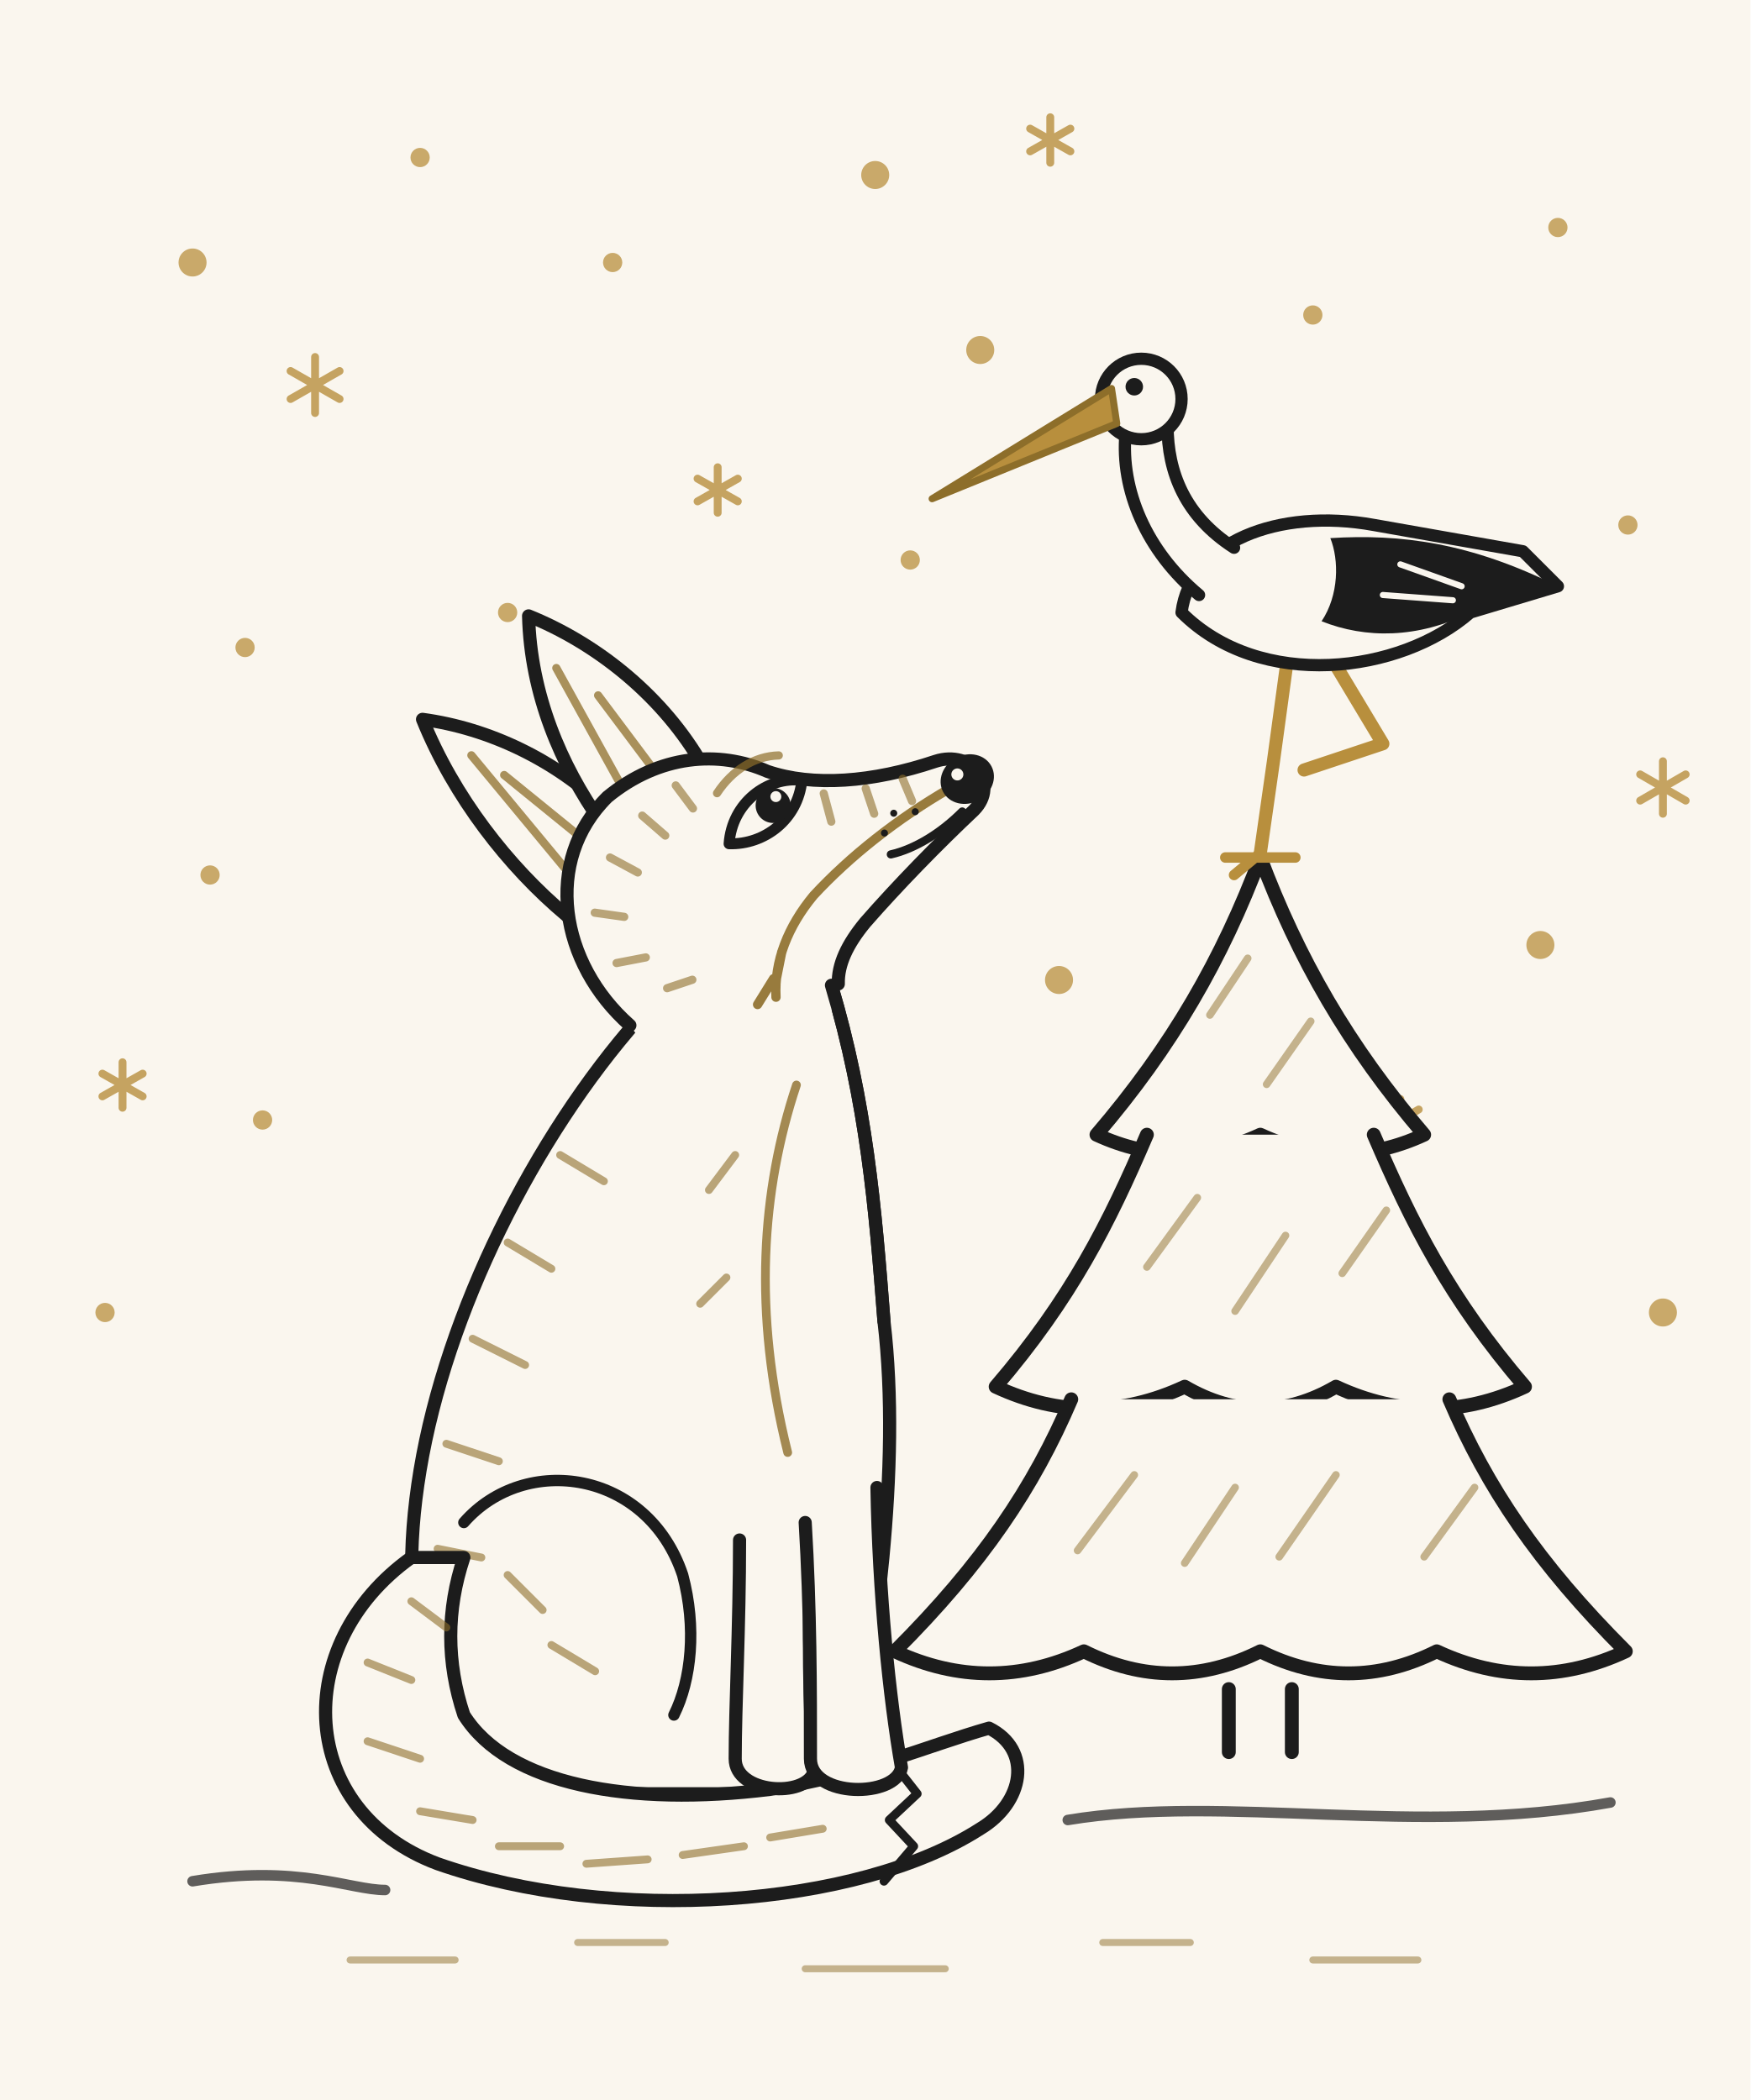
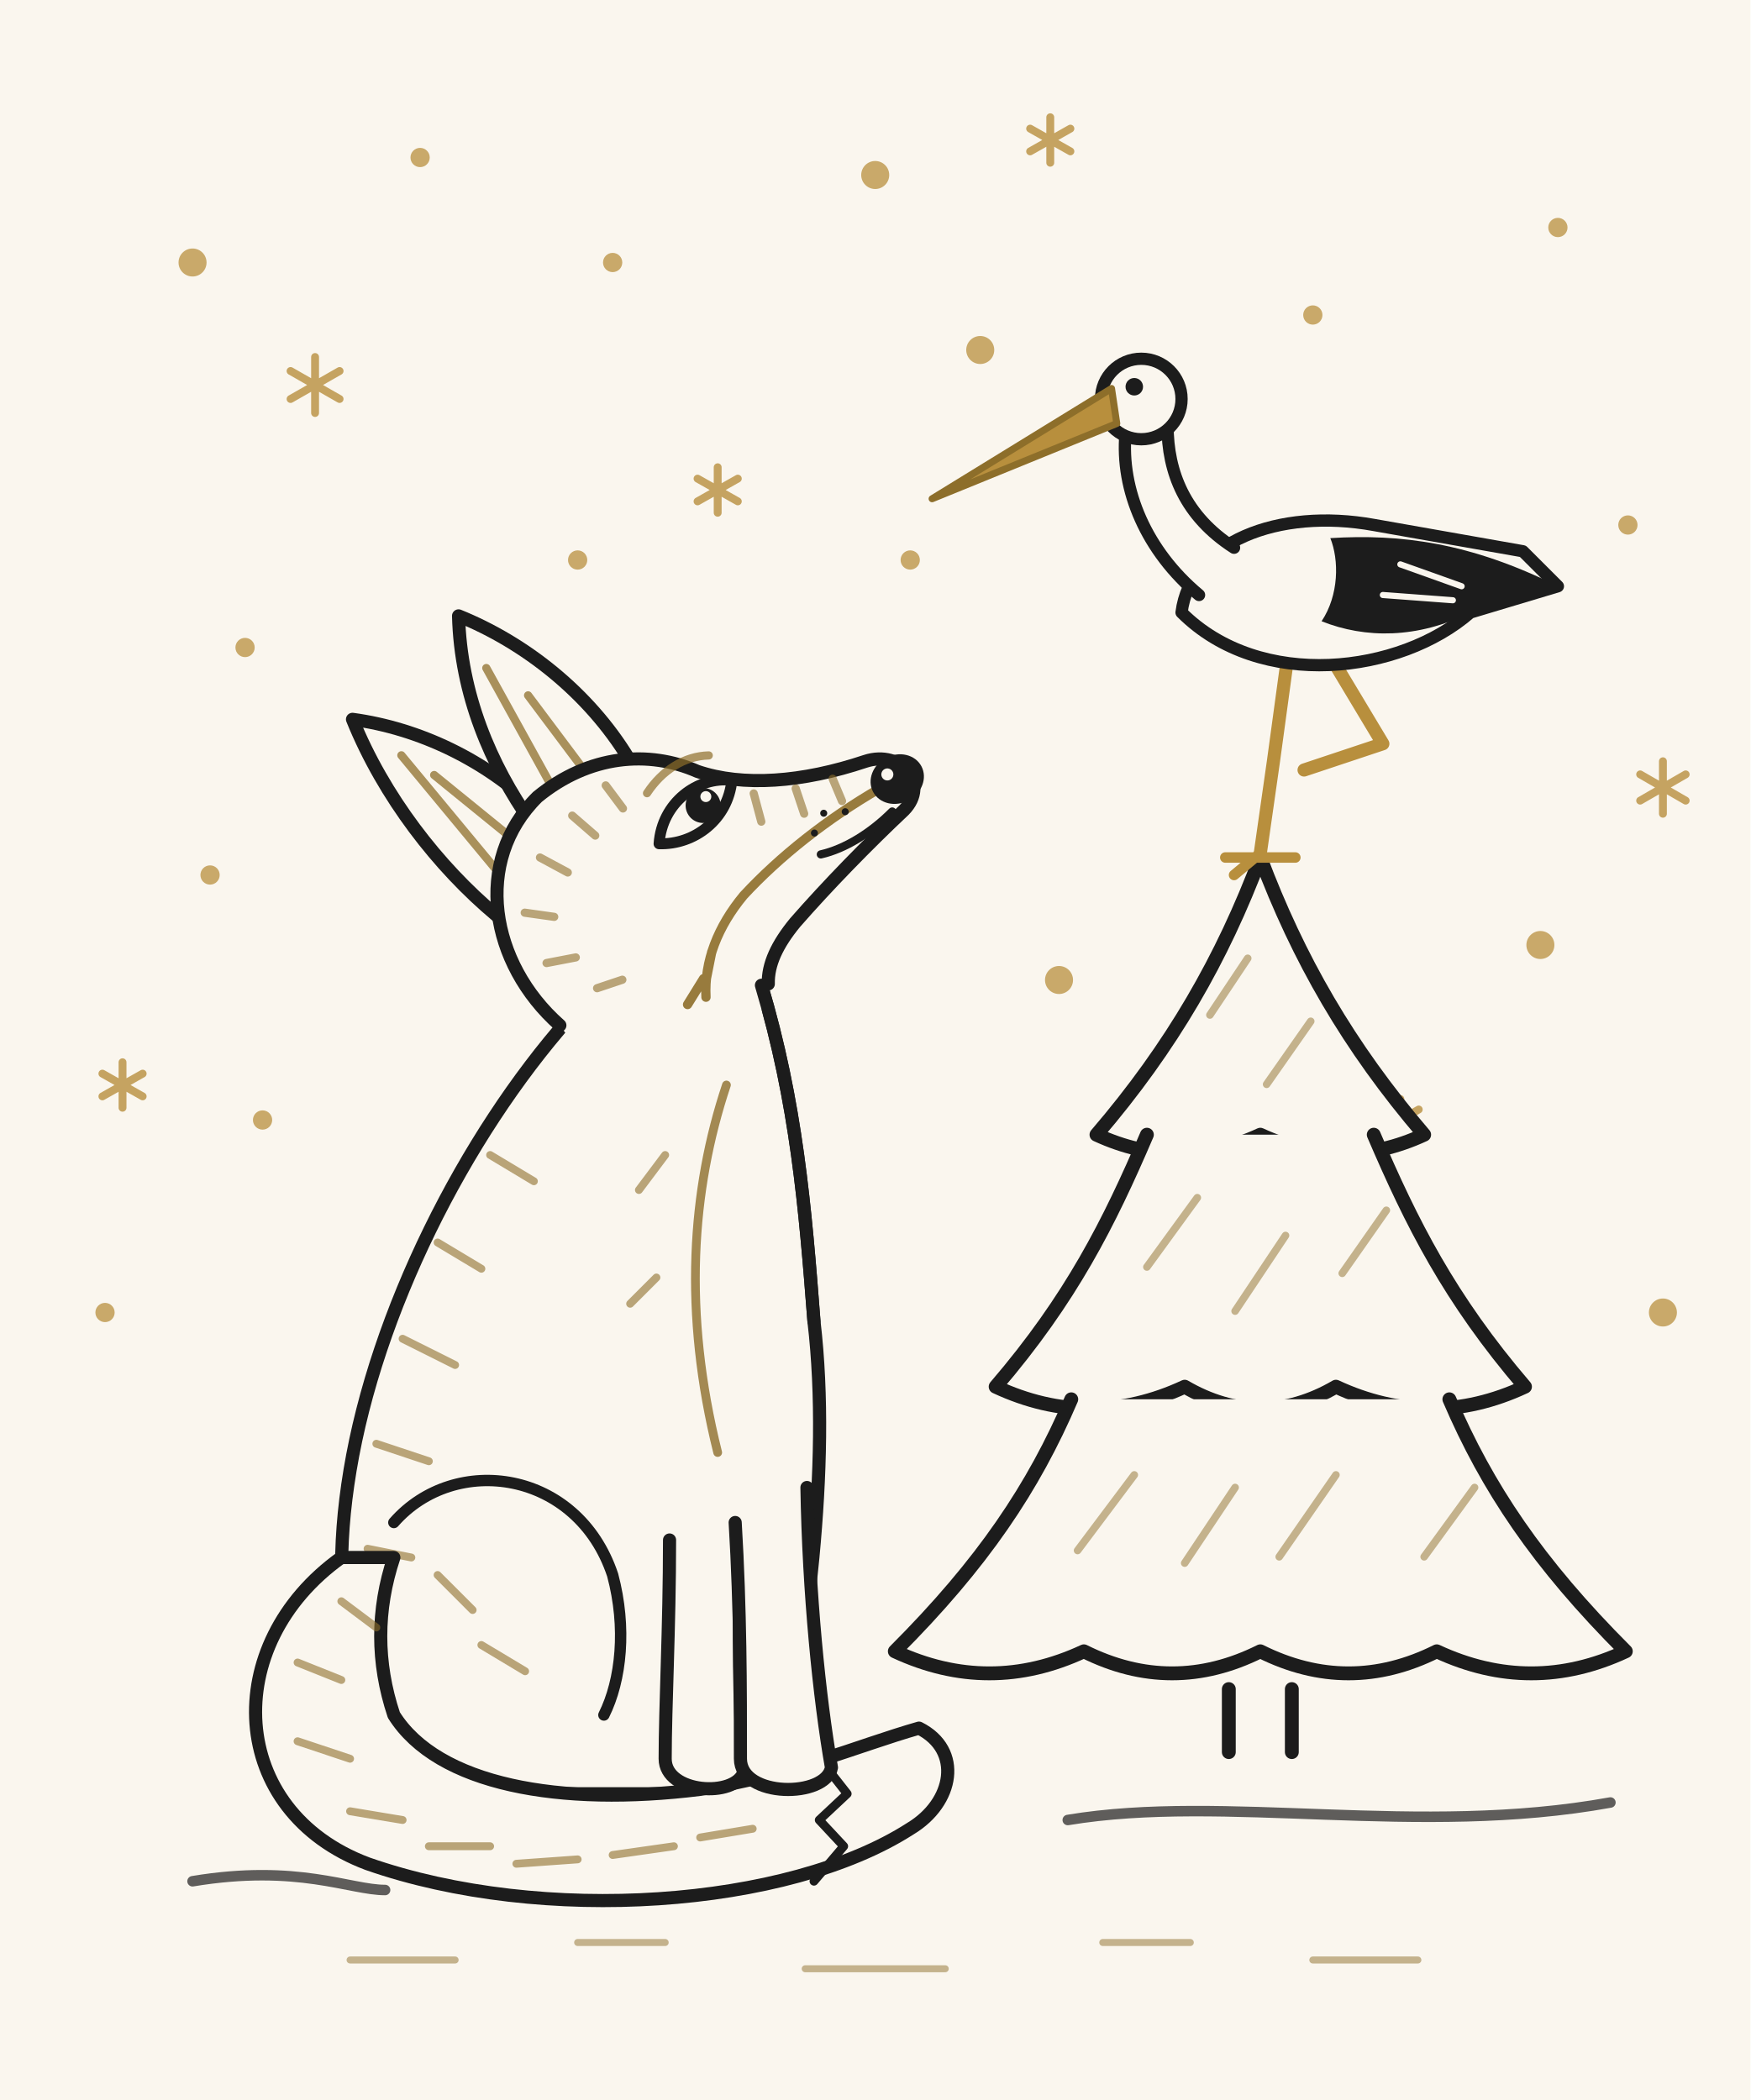
<svg xmlns="http://www.w3.org/2000/svg" viewBox="0 0 200 240" role="img" aria-label="Una volpe seduta nella neve guarda una cicogna in cima a un abete, inciso">
  <rect width="200" height="240" fill="#FAF6EE" />
  <g fill="#B88F3D" opacity=".75">
    <circle cx="22" cy="30" r="1.6" />
    <circle cx="48" cy="18" r="1.1" />
    <circle cx="70" cy="30" r="1.1" />
    <circle cx="100" cy="20" r="1.6" />
    <circle cx="28" cy="74" r="1.1" />
-     <circle cx="58" cy="70" r="1.1" />
+     <circle cx="66" cy="64" r="1.1" />
    <circle cx="112" cy="40" r="1.6" />
    <circle cx="178" cy="26" r="1.1" />
    <circle cx="186" cy="60" r="1.1" />
    <circle cx="176" cy="108" r="1.6" />
    <circle cx="24" cy="100" r="1.1" />
    <circle cx="104" cy="64" r="1.1" />
    <circle cx="190" cy="150" r="1.6" />
    <circle cx="12" cy="150" r="1.1" />
    <circle cx="150" cy="36" r="1.1" />
    <circle cx="121" cy="112" r="1.6" />
    <circle cx="30" cy="128" r="1.1" />
  </g>
  <path d="M36.0 40.8L36.0 47.2M38.8 42.4L33.2 45.6M38.8 45.6L33.2 42.4M82.0 53.4L82.0 58.6M84.3 54.7L79.7 57.3M84.3 57.3L79.7 54.7M120.0 13.4L120.0 18.6M122.3 14.7L117.7 17.3M122.3 17.3L117.7 14.7M190.0 87.0L190.0 93.0M192.6 88.5L187.4 91.5M192.6 91.5L187.4 88.5M14.0 121.4L14.0 126.6M16.3 122.7L11.7 125.3M16.3 125.3L11.7 122.7M160.0 125.6L160.0 130.4M162.1 126.8L157.9 129.2M162.1 129.2L157.9 126.8" stroke="#B88F3D" stroke-width=".9" stroke-linecap="round" opacity=".8" />
  <g transform="translate(144 98) scale(.72) translate(-100 -50)" stroke="#1C1C1C" fill="#FAF6EE" stroke-linecap="round" stroke-linejoin="round" stroke-width="2.2">
    <path d="M100 50c-6 16-14 30-26 44q13 6 26 0q13 6 26 0c-12-14-20-28-26-44" />
    <path d="M82 94c-6 14-12 26-24 40q15 7 30 0q12 7 24 0q15 7 30 0c-12-14-18-26-24-40" />
    <path d="M70 136c-6 14-14 26-28 40q15 7 30 0q14 7 28 0q14 7 28 0q15 7 30 0c-14-14-22-26-28-40" />
    <path d="M95 182v10M105 182v10" fill="none" />
  </g>
  <g transform="translate(144 98) scale(.72) translate(-100 -50)" stroke="#8D6E2A" fill="none" stroke-linecap="round" stroke-width="1.2" opacity=".5">
    <path d="M98 66l-6 9M108 76l-7 10M90 104l-8 11M120 106l-7 10M104 110l-8 12M80 148l-9 12M134 150l-8 11M112 148l-9 13M96 150l-8 12" />
  </g>
  <g stroke="#B88F3D" fill="none" stroke-linecap="round" stroke-linejoin="round" stroke-width="1.5">
    <path d="M147 76L145.5 87L144 97.5" />
    <path d="M152 75L158 85L149 88" />
    <path d="M140 98H148M144 97.5L141 100" stroke-width="1.2" />
  </g>
  <g stroke="#1C1C1C" fill="#FAF6EE" stroke-linejoin="round" stroke-linecap="round" stroke-width="1.4">
    <path d="M135 70C136 62 146 58 157 60L174 63L178 67L168 70C160 77 144 79 135 70z" />
  </g>
  <path d="M152 61.5C160 61 168 62 178 67L168 70C162 73 156 73 151 71C153 68 153 64 152 61.5z" fill="#1C1C1C" />
  <g stroke="#FAF6EE" fill="none" stroke-linecap="round" stroke-width=".7">
    <path d="M160 64.5l7 2.5M158 68l8 0.6" />
  </g>
  <g stroke="#1C1C1C" fill="#FAF6EE" stroke-linejoin="round" stroke-linecap="round" stroke-width="1.4">
    <path d="M137 68C131 63 128 56 128.6 49.5L133.4 48.6C133.4 54 135.4 59 141 62.6" />
    <circle cx="130.4" cy="45.6" r="4.6" />
  </g>
  <path d="M127 44.4L106.5 57L127.6 48.4z" fill="#B88F3D" stroke="#8D6E2A" stroke-width=".8" stroke-linejoin="round" />
  <circle cx="129.6" cy="44.2" r="1" fill="#1C1C1C" />
-   <g stroke="#1C1C1C" fill="#FAF6EE" stroke-linejoin="round" stroke-linecap="round" stroke-width="1.5">
-     <path d="M73 116.4C61 130 51 150 48 168C45 186 49 199 60 205H97C100 188 103 168 101 151C100 138 99 126 95 112.6z" />
+   <g transform="translate(-8 0)">
+     <g stroke="#1C1C1C" fill="#FAF6EE" stroke-linejoin="round" stroke-linecap="round" stroke-width="1.5">
+       <path d="M73 116.4C61 130 51 150 48 168C45 186 49 199 60 205H97C100 188 103 168 101 151C100 138 99 126 95 112.6z" />
+     </g>
+     <path d="M53 174C60 166 74 168 78 180C79.6 186 79 192 77 196" stroke="#1C1C1C" fill="none" stroke-width="1.3" stroke-linecap="round" />
+     <path d="M91 124C87 136 86 150 90 166" stroke="#8D6E2A" fill="none" stroke-width="1" stroke-linecap="round" opacity=".8" />
+     <g stroke="#8D6E2A" fill="none" stroke-linecap="round" stroke-width=".9" opacity=".6">
+       <path d="M64 132l5 3M58 142l5 3M54 153l6 3M51 165l6 2M50 177l5 1M58 180l4 4M63 188l5 3M84 132l-3 4M83 146l-3 3" />
+     </g>
+     <g stroke="#1C1C1C" fill="#FAF6EE" stroke-linejoin="round" stroke-linecap="round" stroke-width="1.5">
+       <path d="M47 178C33 188 34 207 50 213C70 220 98 218 112 209C117 206 118 200 113 197.5C106 199.5 98 203 88 204.5C72 206.5 58 204 53 196C51 190 51 184 53 178z" />
+     </g>
+     <g stroke="#8D6E2A" fill="none" stroke-linecap="round" stroke-width=".9" opacity=".6">
+       <path d="M42 190l5 2M42 199l6 2M48 207l6 1M57 211l7 0M67 213l7-.5M78 212l7-1M88 210l6-1M47 183l4 3" />
+     </g>
+     <path d="M101 215L104.4 211L101.6 208L104.8 205L102.6 202.2" stroke="#1C1C1C" fill="none" stroke-width="1" stroke-linejoin="round" stroke-linecap="round" />
+     <g stroke="#1C1C1C" fill="#FAF6EE" stroke-linejoin="round" stroke-linecap="round" stroke-width="1.5">
+       <path d="M84.5 176C84.5 186 84 195 84 201C84 205 92 205.5 93 202.5C92.4 195 92.4 186 92.6 178" />
+       <path d="M92 174C92.6 184 92.6 193 92.6 201C92.6 205.5 102.4 205.5 103 202C101.6 194 100.4 182 100.2 170" />
+     </g>
+     <g transform="translate(80 103) rotate(-28) scale(1.25)" stroke-linejoin="round" stroke-linecap="round">
+       <g stroke="#1C1C1C" fill="#FAF6EE" stroke-width="1.2">
+         <path d="M-11.4 -4.6C-14 -11 -15.4 -19 -14.6 -26.6C-9.6 -23 -5.6 -17.6 -3.6 -11.4z" />
+         <path d="M-4.6 -10.6C-5.4 -17 -4.8 -24 -1.6 -30.4C2.6 -25.4 5.6 -18.6 6 -11.6z" />
+       </g>
+       <g stroke="#8D6E2A" fill="none" stroke-width=".75" opacity=".75">
+         <path d="M-9.4 -8L-12.2 -21.6M-6.6 -9.6L-10.4 -18.6M-1.4 -12.4L-1.6 -25M2 -12L.6 -21" />
+       </g>
+       <path d="M-11 7C-14 -1 -11 -10 -3 -12.4C3 -13.6 8 -11.4 11 -7.6C14 -4.4 19 -2.2 25 -1.2C28.4 -.6 29.2 3.4 26 4.4C21.6 5.6 16.6 7.2 12.4 8.8C10 9.8 8.4 11 7.6 12.6L3 17.6L-10 14z" fill="#FAF6EE" />
+       <path d="M-11 7C-14 -1 -11 -10 -3 -12.4C3 -13.6 8 -11.4 11 -7.6C14 -4.4 19 -2.2 25 -1.2C28.4 -.6 29.2 3.4 26 4.4C21.6 5.6 16.6 7.2 12.4 8.8C10 9.8 8.4 11 7.6 12.6" stroke="#1C1C1C" fill="none" stroke-width="1.2" />
+       <path d="M25 1.6C19.4 1.8 14 2.8 9.4 4.4C6 5.8 3.4 8 2 11M2.6 9.4l-2.4 1.4M4.4 7.6l-1.8 2.2" stroke="#8D6E2A" fill="none" stroke-width=".85" opacity=".9" />
+       <g stroke="#8D6E2A" fill="none" stroke-width=".75" opacity=".6">
+         <path d="M14.6 -3.4l-.6 2.6M18.2 -2l-.4 2.4M21.6 -1.2l-.2 2.2M-1 -9.4l1 2.6M-5.4 -7.4l1.6 2.4M-9 -3.6l2.2 1.6M-9.4 1.4l2.6 .8M-6.4 5.6l2.4 .4M3 -10.4l.4 2.6" />
+       </g>
+       <path d="M4.8 -3.4C6.8 -6.6 10.8 -7.2 13.4 -5.4C11.4 -2.4 7.6 -1.8 4.8 -3.4z" fill="#FAF6EE" stroke="#1C1C1C" stroke-width="1" />
+       <circle cx="10" cy="-4.6" r="1.6" fill="#1C1C1C" />
+       <circle cx="10.6" cy="-5.2" r=".5" fill="#FAF6EE" />
+       <path d="M6 -8C8.2 -9.2 10.6 -9.4 12.6 -8.4" stroke="#8D6E2A" fill="none" stroke-width=".75" opacity=".7" />
+       <ellipse cx="26.8" cy="1.6" rx="2.5" ry="2.2" fill="#1C1C1C" />
+       <circle cx="26.2" cy=".8" r=".55" fill="#FAF6EE" />
+       <path d="M25 4C22.4 4.8 19.6 5 17.4 4.4" stroke="#1C1C1C" fill="none" stroke-width=".75" />
+       <g fill="#1C1C1C">
+         <circle cx="19.4" cy="1.2" r=".32" />
+         <circle cx="21.2" cy="2" r=".32" />
+         <circle cx="17.8" cy="2.4" r=".32" />
+       </g>
+     </g>
+     <path d="M95 112.6C99 126 100 138 101 151" stroke="#1C1C1C" fill="none" stroke-width="1.5" stroke-linecap="round" />
  </g>
-   <path d="M53 174C60 166 74 168 78 180C79.6 186 79 192 77 196" stroke="#1C1C1C" fill="none" stroke-width="1.3" stroke-linecap="round" />
-   <path d="M91 124C87 136 86 150 90 166" stroke="#8D6E2A" fill="none" stroke-width="1" stroke-linecap="round" opacity=".8" />
-   <g stroke="#8D6E2A" fill="none" stroke-linecap="round" stroke-width=".9" opacity=".6">
-     <path d="M64 132l5 3M58 142l5 3M54 153l6 3M51 165l6 2M50 177l5 1M58 180l4 4M63 188l5 3M84 132l-3 4M83 146l-3 3" />
-   </g>
-   <g stroke="#1C1C1C" fill="#FAF6EE" stroke-linejoin="round" stroke-linecap="round" stroke-width="1.5">
-     <path d="M47 178C33 188 34 207 50 213C70 220 98 218 112 209C117 206 118 200 113 197.5C106 199.5 98 203 88 204.5C72 206.5 58 204 53 196C51 190 51 184 53 178z" />
-   </g>
-   <g stroke="#8D6E2A" fill="none" stroke-linecap="round" stroke-width=".9" opacity=".6">
-     <path d="M42 190l5 2M42 199l6 2M48 207l6 1M57 211l7 0M67 213l7-.5M78 212l7-1M88 210l6-1M47 183l4 3" />
-   </g>
-   <path d="M101 215L104.4 211L101.6 208L104.8 205L102.6 202.2" stroke="#1C1C1C" fill="none" stroke-width="1" stroke-linejoin="round" stroke-linecap="round" />
-   <g stroke="#1C1C1C" fill="#FAF6EE" stroke-linejoin="round" stroke-linecap="round" stroke-width="1.5">
-     <path d="M84.5 176C84.5 186 84 195 84 201C84 205 92 205.5 93 202.5C92.4 195 92.4 186 92.6 178" />
-     <path d="M92 174C92.6 184 92.6 193 92.6 201C92.6 205.5 102.4 205.5 103 202C101.6 194 100.4 182 100.2 170" />
-   </g>
-   <g transform="translate(80 103) rotate(-28) scale(1.25)" stroke-linejoin="round" stroke-linecap="round">
-     <g stroke="#1C1C1C" fill="#FAF6EE" stroke-width="1.2">
-       <path d="M-11.4 -4.6C-14 -11 -15.4 -19 -14.6 -26.6C-9.6 -23 -5.6 -17.6 -3.6 -11.4z" />
-       <path d="M-4.6 -10.6C-5.4 -17 -4.8 -24 -1.6 -30.4C2.6 -25.4 5.6 -18.6 6 -11.6z" />
-     </g>
-     <g stroke="#8D6E2A" fill="none" stroke-width=".75" opacity=".75">
-       <path d="M-9.4 -8L-12.2 -21.6M-6.6 -9.6L-10.4 -18.6M-1.4 -12.4L-1.6 -25M2 -12L.6 -21" />
-     </g>
-     <path d="M-11 7C-14 -1 -11 -10 -3 -12.4C3 -13.6 8 -11.4 11 -7.6C14 -4.4 19 -2.2 25 -1.2C28.4 -.6 29.2 3.4 26 4.4C21.6 5.6 16.6 7.2 12.4 8.8C10 9.8 8.4 11 7.6 12.6L3 17.6L-10 14z" fill="#FAF6EE" />
-     <path d="M-11 7C-14 -1 -11 -10 -3 -12.4C3 -13.6 8 -11.4 11 -7.6C14 -4.4 19 -2.2 25 -1.2C28.4 -.6 29.2 3.4 26 4.4C21.6 5.6 16.6 7.2 12.4 8.8C10 9.8 8.4 11 7.6 12.6" stroke="#1C1C1C" fill="none" stroke-width="1.2" />
-     <path d="M25 1.6C19.4 1.8 14 2.8 9.4 4.4C6 5.8 3.4 8 2 11M2.6 9.4l-2.4 1.4M4.4 7.6l-1.8 2.2" stroke="#8D6E2A" fill="none" stroke-width=".85" opacity=".9" />
-     <g stroke="#8D6E2A" fill="none" stroke-width=".75" opacity=".6">
-       <path d="M14.6 -3.4l-.6 2.6M18.2 -2l-.4 2.4M21.6 -1.2l-.2 2.2M-1 -9.4l1 2.6M-5.4 -7.4l1.6 2.4M-9 -3.6l2.2 1.6M-9.4 1.4l2.6 .8M-6.4 5.6l2.4 .4M3 -10.4l.4 2.6" />
-     </g>
-     <path d="M4.8 -3.4C6.8 -6.6 10.8 -7.2 13.4 -5.4C11.4 -2.4 7.6 -1.8 4.8 -3.4z" fill="#FAF6EE" stroke="#1C1C1C" stroke-width="1" />
-     <circle cx="10" cy="-4.6" r="1.6" fill="#1C1C1C" />
-     <circle cx="10.6" cy="-5.2" r=".5" fill="#FAF6EE" />
-     <path d="M6 -8C8.2 -9.2 10.6 -9.4 12.6 -8.4" stroke="#8D6E2A" fill="none" stroke-width=".75" opacity=".7" />
-     <ellipse cx="26.8" cy="1.6" rx="2.5" ry="2.2" fill="#1C1C1C" />
-     <circle cx="26.2" cy=".8" r=".55" fill="#FAF6EE" />
-     <path d="M25 4C22.4 4.8 19.6 5 17.4 4.4" stroke="#1C1C1C" fill="none" stroke-width=".75" />
-     <g fill="#1C1C1C">
-       <circle cx="19.4" cy="1.2" r=".32" />
-       <circle cx="21.2" cy="2" r=".32" />
-       <circle cx="17.8" cy="2.4" r=".32" />
-     </g>
-   </g>
-   <path d="M95 112.6C99 126 100 138 101 151" stroke="#1C1C1C" fill="none" stroke-width="1.5" stroke-linecap="round" />
  <g stroke="#1C1C1C" fill="none" stroke-linecap="round" stroke-width="1.2" opacity=".7">
    <path d="M22 215C34 213 40 216 44 216M122 208C140 205 162 210 184 206" />
  </g>
  <g stroke="#8D6E2A" stroke-width=".8" opacity=".5" stroke-linecap="round">
    <path d="M40 224h12M66 222h10M92 225h16M126 222h10M150 224h12" />
  </g>
</svg>
